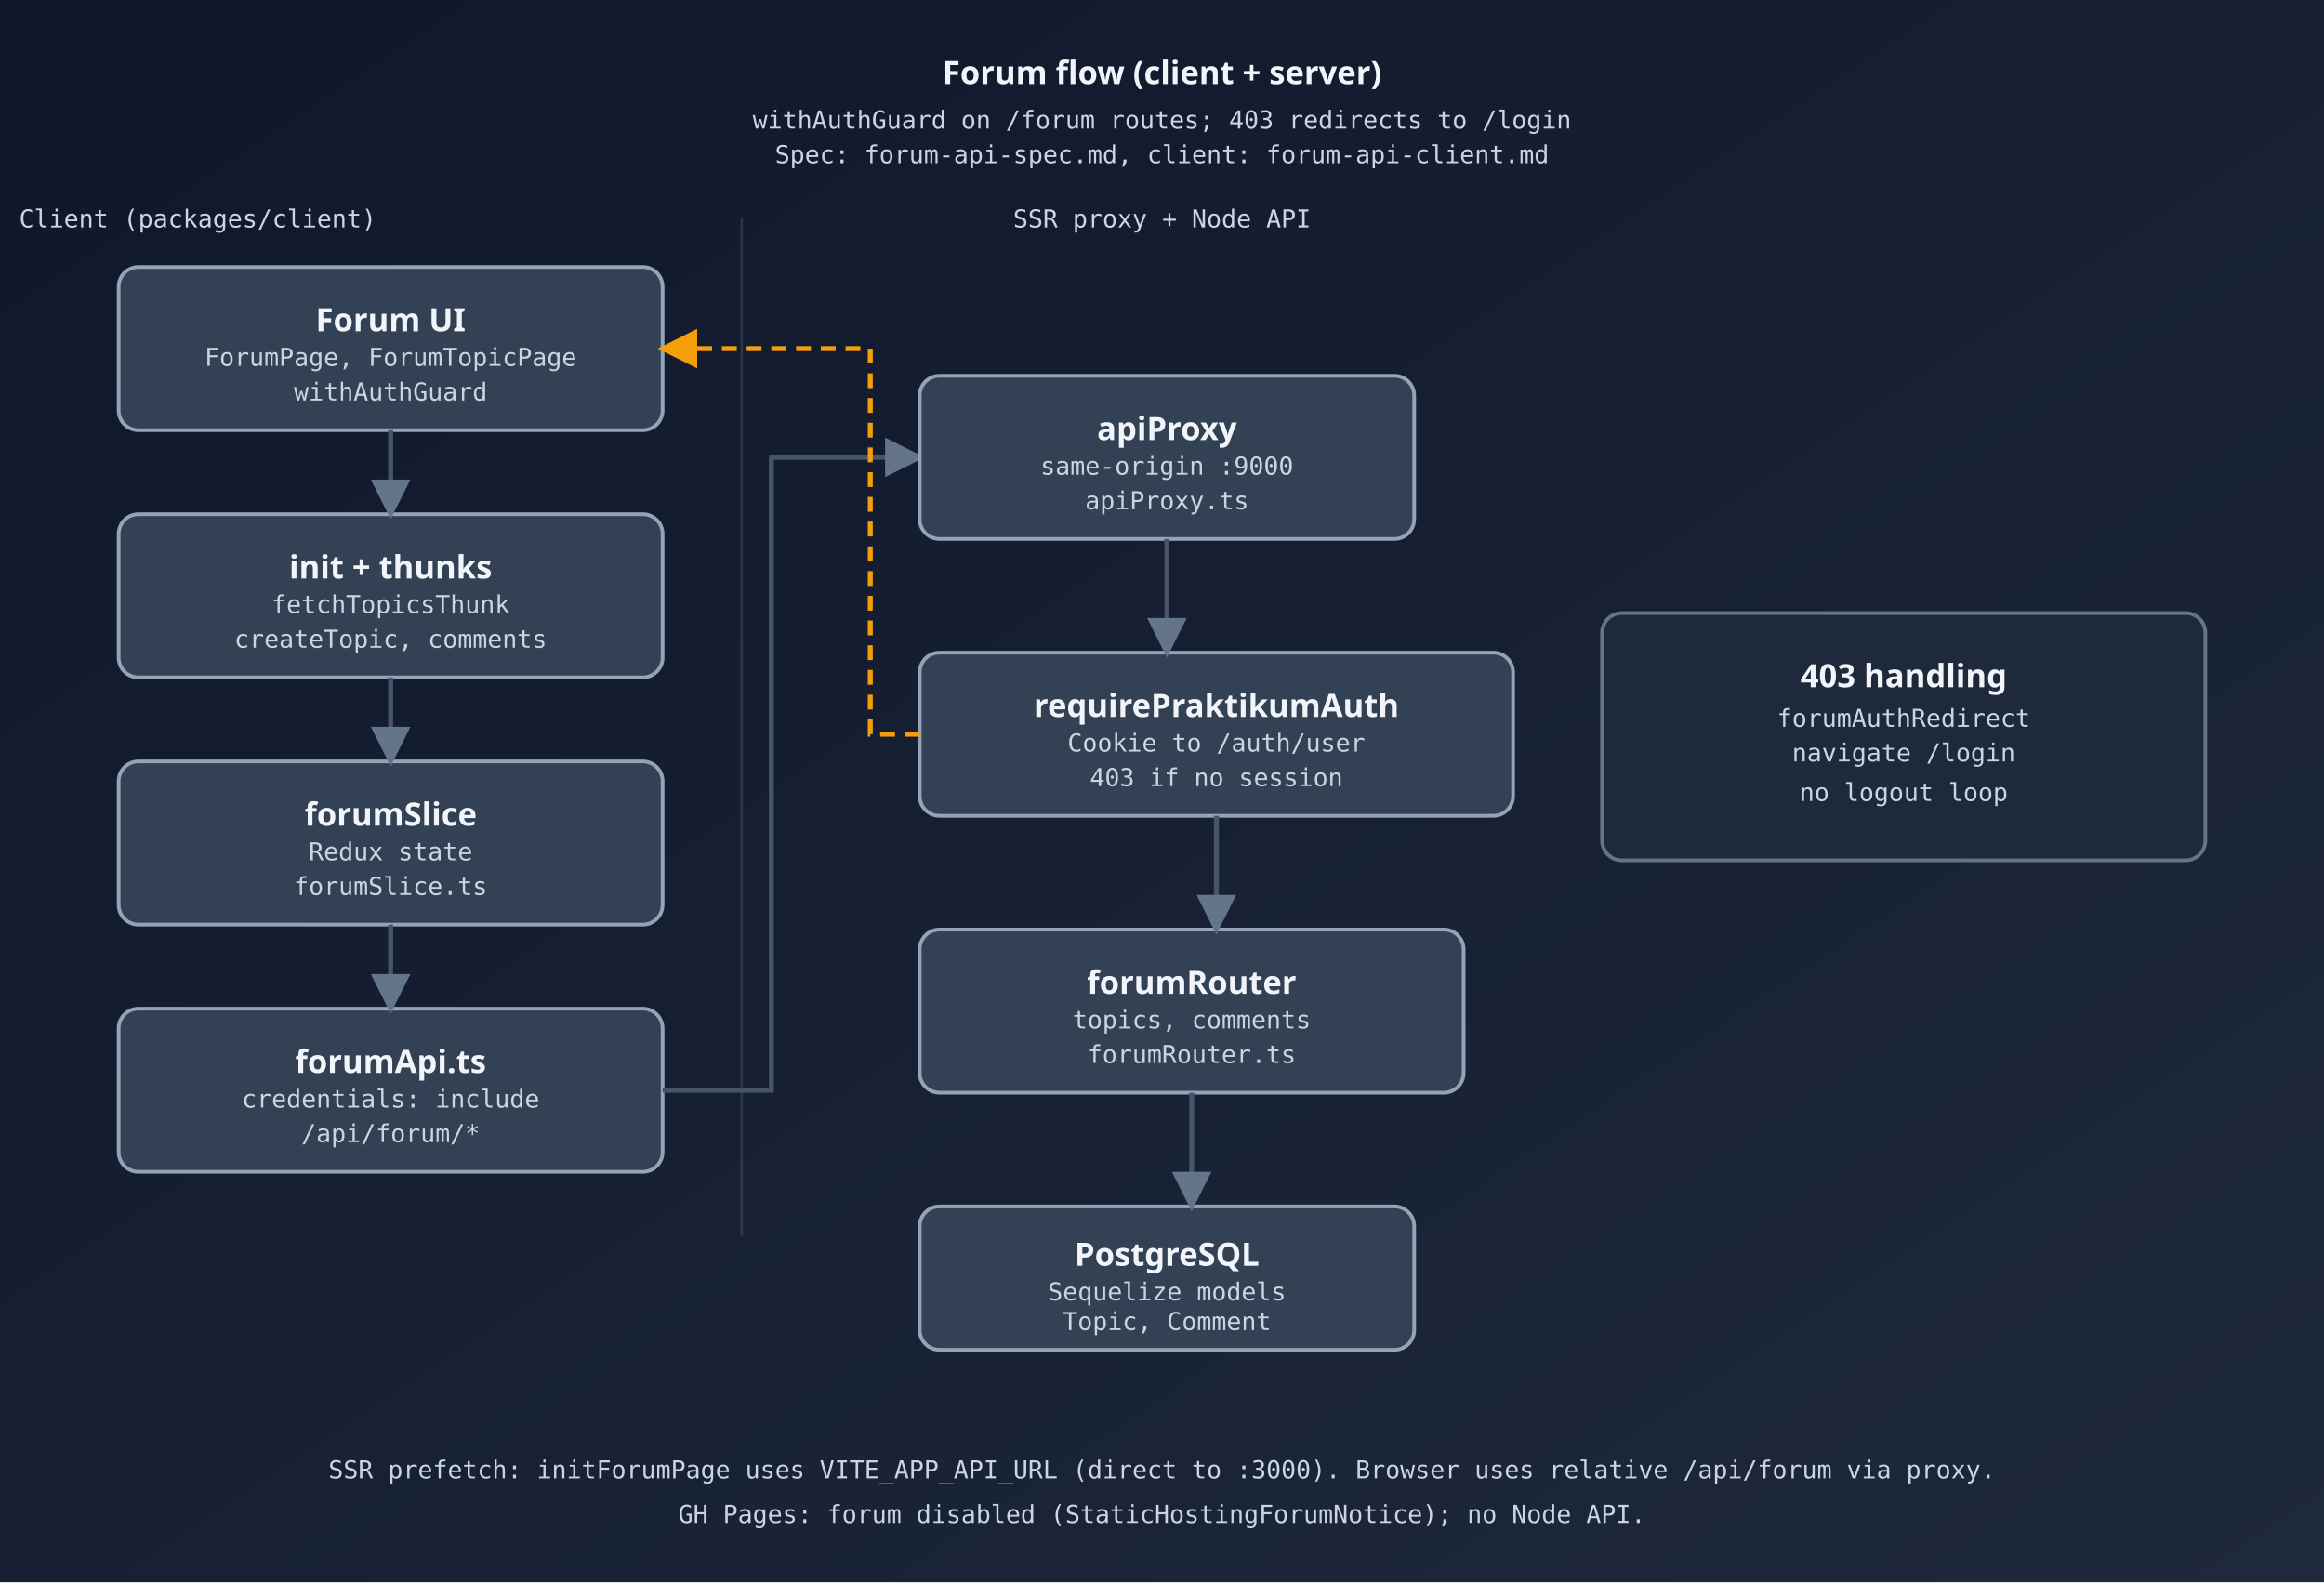
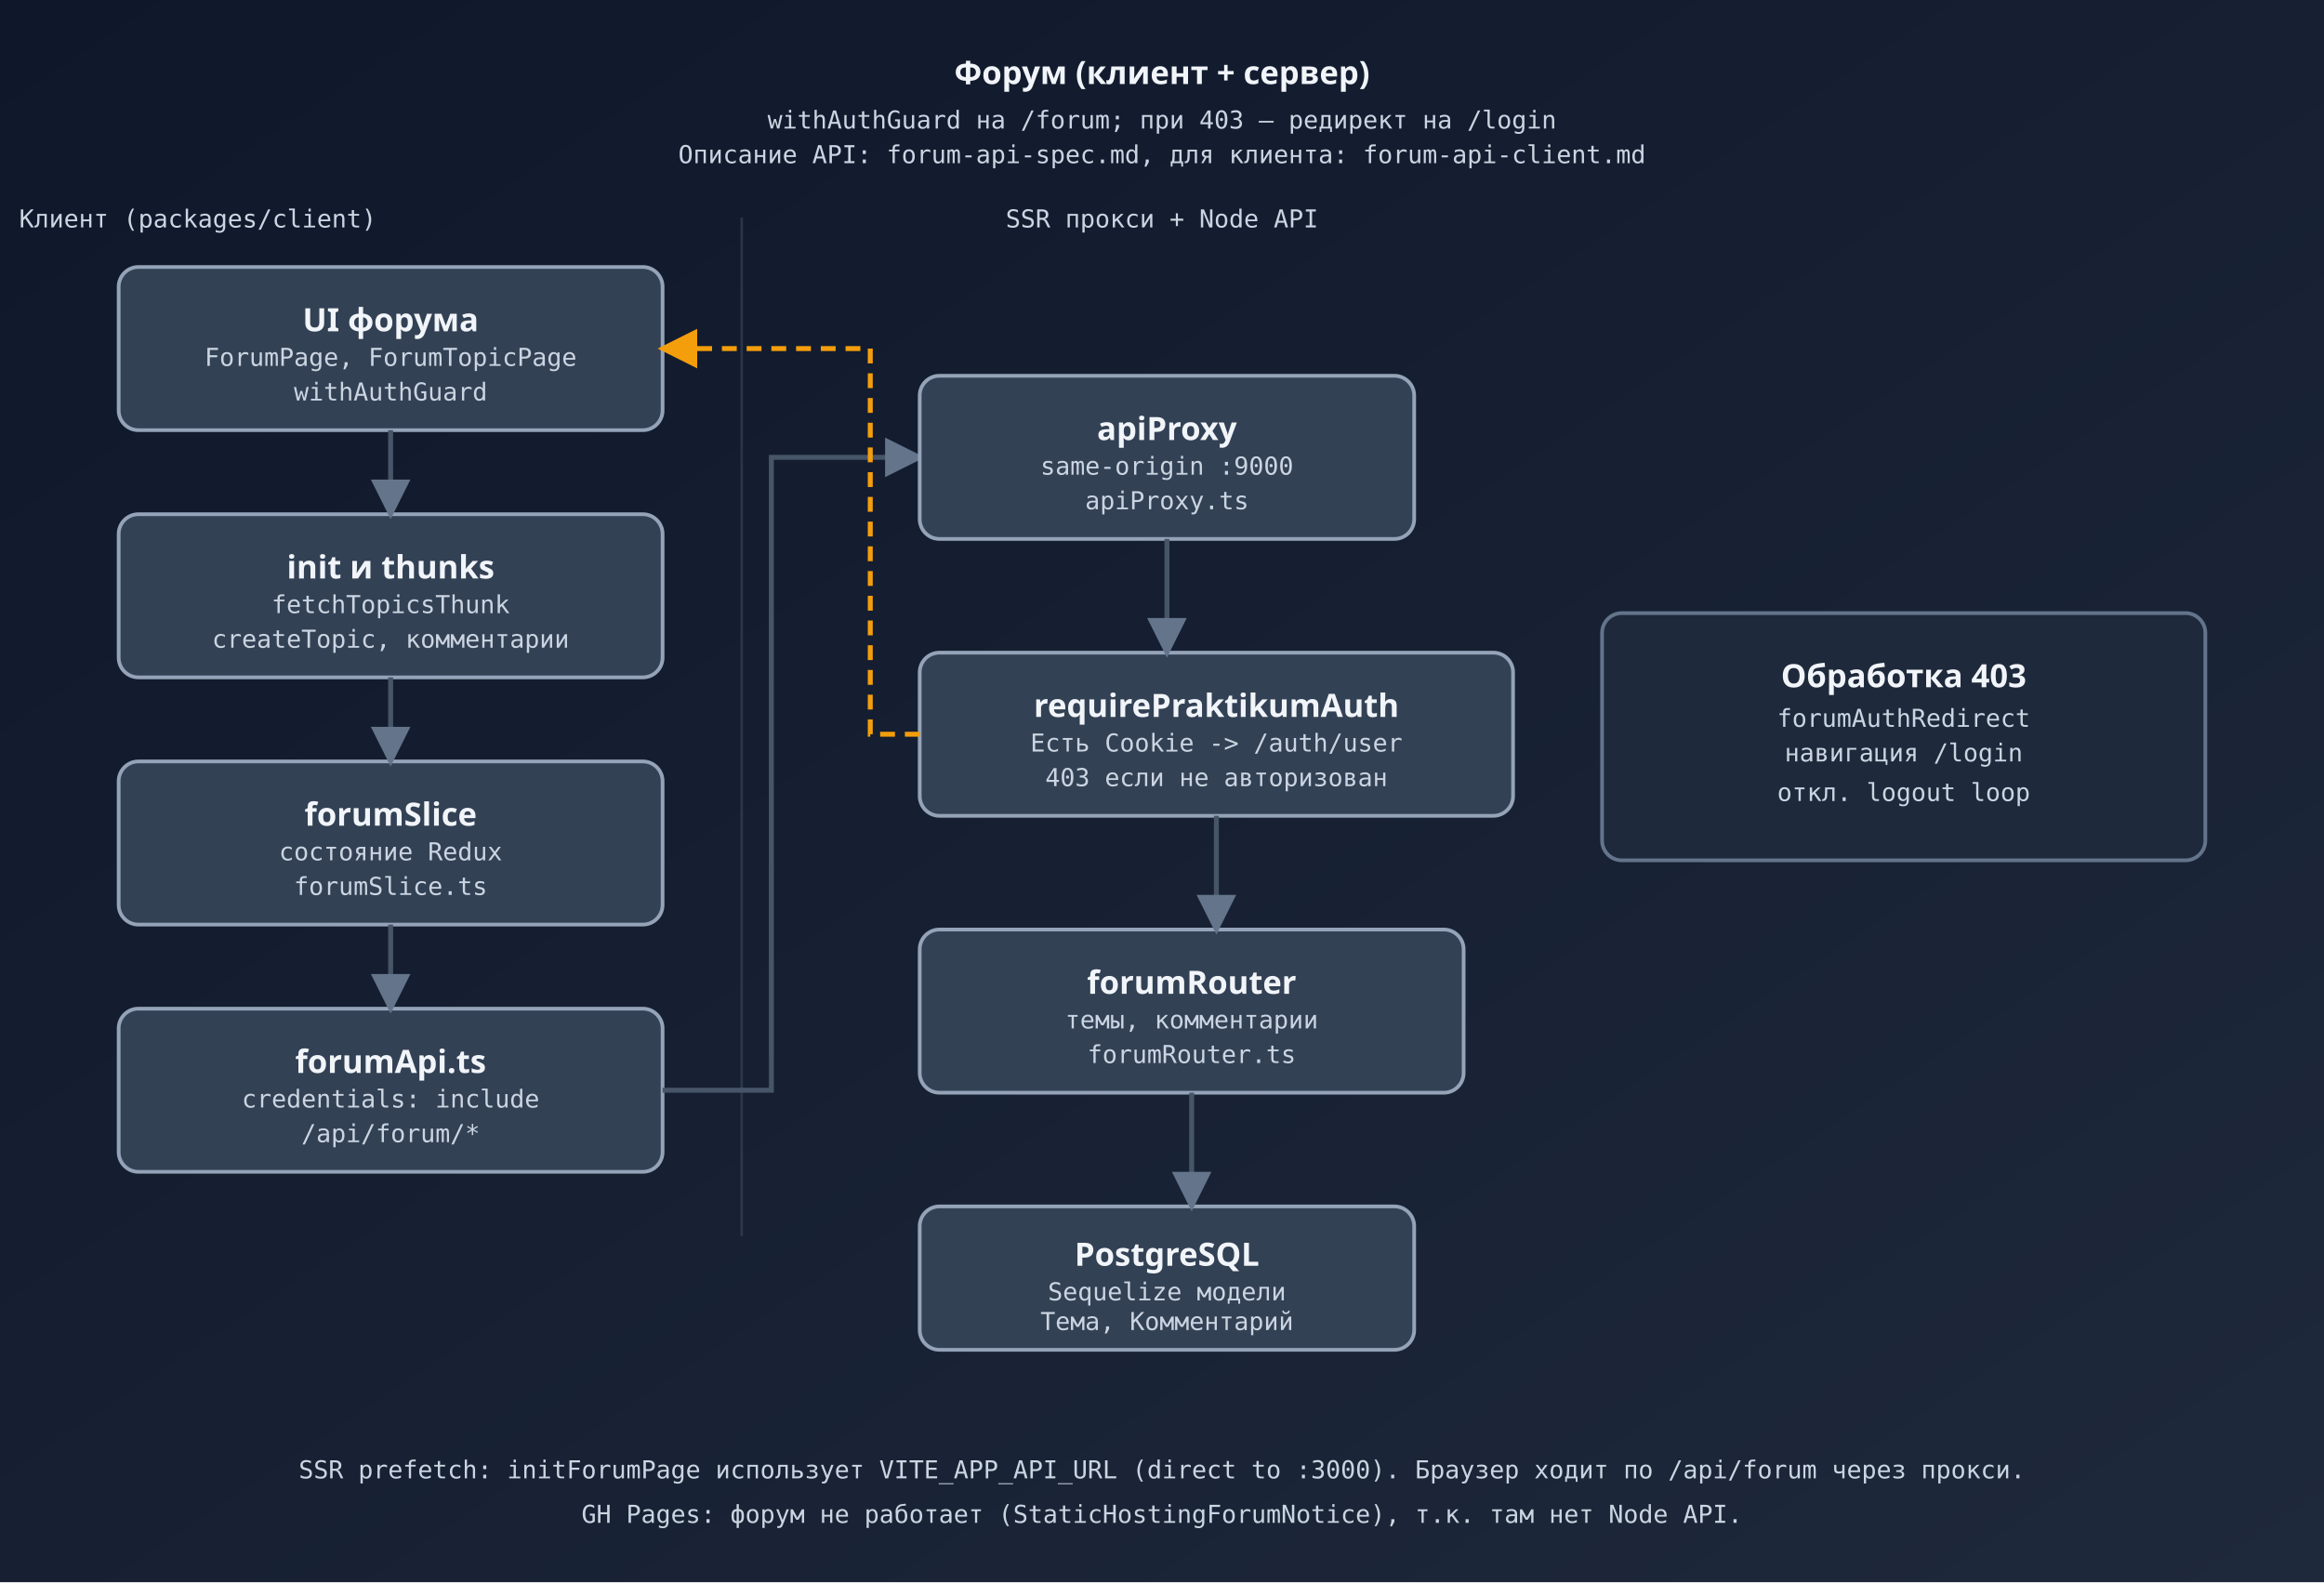
<svg xmlns="http://www.w3.org/2000/svg" viewBox="0 0 940 640" role="img" aria-labelledby="title desc">
  <defs>
    <linearGradient id="bg" x1="0%" y1="0%" x2="100%" y2="100%">
      <stop offset="0%" style="stop-color:#0f172a" />
      <stop offset="100%" style="stop-color:#1e293b" />
    </linearGradient>
    <filter id="glow" x="-50%" y="-50%" width="200%" height="200%">
      <feGaussianBlur stdDeviation="2.5" result="b" />
      <feMerge>
        <feMergeNode in="b" />
        <feMergeNode in="SourceGraphic" />
      </feMerge>
    </filter>
    <style>
      .box { fill:#334155; stroke:#94a3b8; stroke-width:1.5; rx:8; animation:glow 8s ease-in-out infinite; }
      .lbl { fill:#f1f5f9; font:600 13px system-ui,sans-serif; text-anchor:middle; }
      .sub { fill:#cbd5e1; font:10px ui-monospace,monospace; text-anchor:middle; }
      .arr { stroke:#475569; stroke-width:2; fill:none; marker-end:url(#m); animation:line 8s ease-in-out infinite; }
      .redirect { stroke:#f59e0b; stroke-width:2; fill:none; stroke-dasharray:6 4; marker-end:url(#mo); }
      .sep { stroke:#475569; stroke-width:1; opacity:0.45; }
      @keyframes glow { 0%,1.5%{stroke:#38bdf8;stroke-width:2.5;fill:#1e3a5f;filter:url(#glow)} 3%,100%{stroke:#94a3b8;stroke-width:1.5;fill:#334155;filter:none} }
      @keyframes line { 0%,1.5%{stroke:#38bdf8;stroke-width:2.5} 3%,100%{stroke:#475569;stroke-width:2} }
      #b1,#l1{animation-delay:0s} #b2,#l2{animation-delay:1s} #b3,#l3{animation-delay:2s} #b4,#l4{animation-delay:3s}
      #b5,#l5{animation-delay:4s} #b6,#l6{animation-delay:5s} #b7,#l7{animation-delay:6s} #b8,#l8{animation-delay:7s}
    </style>
    <marker id="m" markerWidth="8" markerHeight="8" refX="7" refY="4" orient="auto">
      <polygon points="0 0, 8 4, 0 8" fill="#64748b" />
    </marker>
    <marker id="mo" markerWidth="8" markerHeight="8" refX="7" refY="4" orient="auto">
      <polygon points="0 0, 8 4, 0 8" fill="#f59e0b" />
    </marker>
  </defs>
  <rect width="100%" height="100%" fill="url(#bg)" />
-   <text x="470" y="34" class="lbl" font-size="16">Forum flow (client + server)</text>
-   <text x="470" y="52" class="sub">withAuthGuard on /forum routes; 403 redirects to /login</text>
-   <text x="470" y="66" class="sub">Spec: forum-api-spec.md, client: forum-api-client.md</text>
-   <text x="80" y="92" class="sub" text-anchor="start">Client (packages/client)</text>
+   <text x="470" y="34" class="lbl" font-size="16">Форум (клиент + сервер)</text>
+   <text x="470" y="52" class="sub">withAuthGuard на /forum; при 403 — редирект на /login</text>
+   <text x="470" y="66" class="sub">Описание API: forum-api-spec.md, для клиента: forum-api-client.md</text>
+   <text x="80" y="92" class="sub" text-anchor="start">Клиент (packages/client)</text>
  <rect id="b1" x="48" y="108" width="220" height="66" class="box" />
-   <text x="158" y="134" class="lbl">Forum UI</text>
+   <text x="158" y="134" class="lbl">UI форума</text>
  <text x="158" y="148" class="sub">ForumPage, ForumTopicPage</text>
  <text x="158" y="162" class="sub">withAuthGuard</text>
  <rect id="b2" x="48" y="208" width="220" height="66" class="box" />
-   <text x="158" y="234" class="lbl">init + thunks</text>
+   <text x="158" y="234" class="lbl">init и thunks</text>
  <text x="158" y="248" class="sub">fetchTopicsThunk</text>
-   <text x="158" y="262" class="sub">createTopic, comments</text>
+   <text x="158" y="262" class="sub">createTopic, комментарии</text>
  <rect id="b3" x="48" y="308" width="220" height="66" class="box" />
  <text x="158" y="334" class="lbl">forumSlice</text>
-   <text x="158" y="348" class="sub">Redux state</text>
+   <text x="158" y="348" class="sub">состояние Redux</text>
  <text x="158" y="362" class="sub">forumSlice.ts</text>
  <rect id="b4" x="48" y="408" width="220" height="66" class="box" />
  <text x="158" y="434" class="lbl">forumApi.ts</text>
  <text x="158" y="448" class="sub">credentials: include</text>
  <text x="158" y="462" class="sub">/api/forum/*</text>
  <path id="l1" class="arr" d="M 158 174 L 158 208" />
  <path id="l2" class="arr" d="M 158 274 L 158 308" />
  <path id="l3" class="arr" d="M 158 374 L 158 408" />
  <path id="l4" class="arr" d="M 268 441 L 312 441 L 312 185 L 372 185" />
  <line class="sep" x1="300" y1="88" x2="300" y2="500" />
-   <text x="470" y="92" class="sub">SSR proxy + Node API</text>
+   <text x="470" y="92" class="sub">SSR прокси + Node API</text>
  <rect id="b5" x="372" y="152" width="200" height="66" class="box" />
  <text x="472" y="178" class="lbl">apiProxy</text>
  <text x="472" y="192" class="sub">same-origin :9000</text>
  <text x="472" y="206" class="sub">apiProxy.ts</text>
  <rect id="b6" x="372" y="264" width="240" height="66" class="box" />
  <text x="492" y="290" class="lbl">requirePraktikumAuth</text>
-   <text x="492" y="304" class="sub">Cookie to /auth/user</text>
-   <text x="492" y="318" class="sub">403 if no session</text>
+   <text x="492" y="304" class="sub">Есть Cookie -&gt; /auth/user</text>
+   <text x="492" y="318" class="sub">403 если не авторизован</text>
  <rect id="b7" x="372" y="376" width="220" height="66" class="box" />
  <text x="482" y="402" class="lbl">forumRouter</text>
-   <text x="482" y="416" class="sub">topics, comments</text>
+   <text x="482" y="416" class="sub">темы, комментарии</text>
  <text x="482" y="430" class="sub">forumRouter.ts</text>
  <rect id="b8" x="372" y="488" width="200" height="58" class="box" />
  <text x="472" y="512" class="lbl">PostgreSQL</text>
-   <text x="472" y="526" class="sub">Sequelize models</text>
-   <text x="472" y="538" class="sub">Topic, Comment</text>
+   <text x="472" y="526" class="sub">Sequelize модели</text>
+   <text x="472" y="538" class="sub">Тема, Комментарий</text>
  <path id="l5" class="arr" d="M 472 218 L 472 264" />
  <path id="l6" class="arr" d="M 492 330 L 492 376" />
  <path id="l7" class="arr" d="M 482 442 L 482 488" />
  <path id="l8" class="redirect" d="M 372 297 L 352 297 L 352 141 L 268 141" />
  <rect x="648" y="248" width="244" height="100" class="box" style="fill:#1e293b;stroke:#64748b" />
-   <text x="770" y="278" class="lbl">403 handling</text>
+   <text x="770" y="278" class="lbl">Обработка 403</text>
  <text x="770" y="294" class="sub">forumAuthRedirect</text>
-   <text x="770" y="308" class="sub">navigate /login</text>
-   <text x="770" y="324" class="sub">no logout loop</text>
-   <text x="470" y="598" class="sub">SSR prefetch: initForumPage uses VITE_APP_API_URL (direct to :3000). Browser uses relative /api/forum via proxy.</text>
-   <text x="470" y="616" class="sub">GH Pages: forum disabled (StaticHostingForumNotice); no Node API.</text>
+   <text x="770" y="308" class="sub">навигация /login</text>
+   <text x="770" y="324" class="sub">откл. logout loop</text>
+   <text x="470" y="598" class="sub">SSR prefetch: initForumPage использует VITE_APP_API_URL (direct to :3000). Браузер ходит по /api/forum через прокси.</text>
+   <text x="470" y="616" class="sub">GH Pages: форум не работает (StaticHostingForumNotice), т.к. там нет Node API.</text>
</svg>
